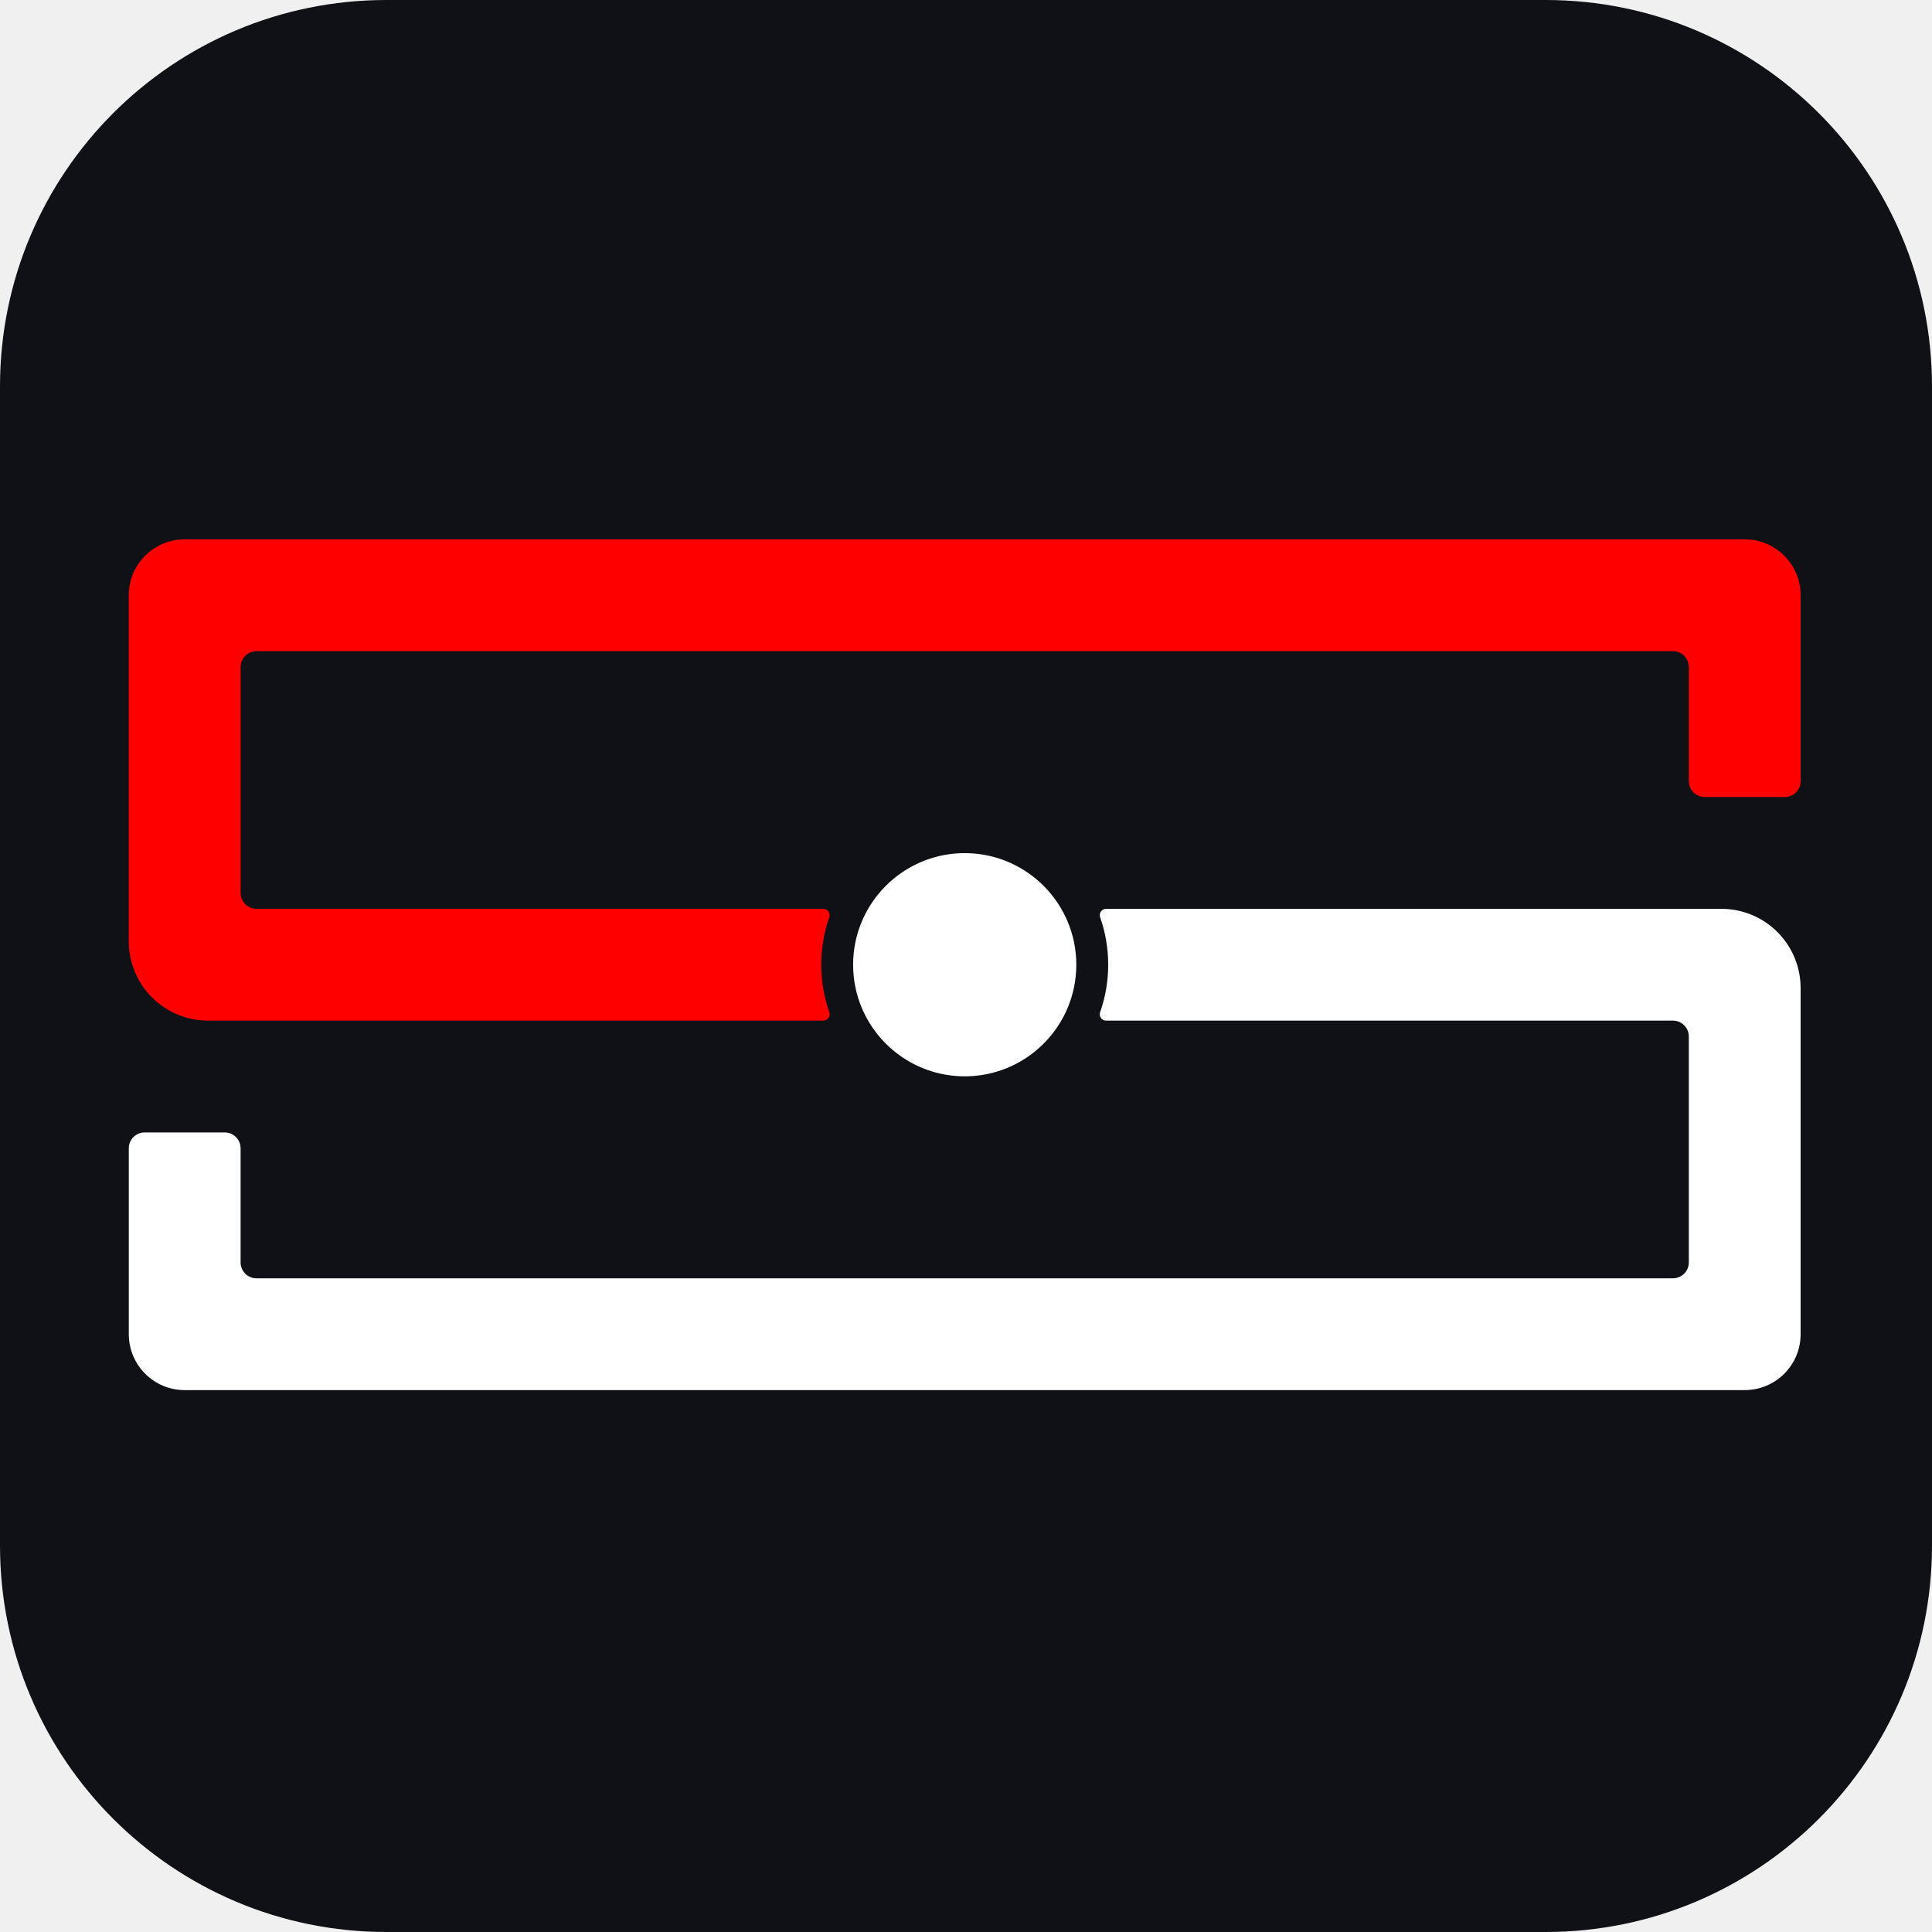
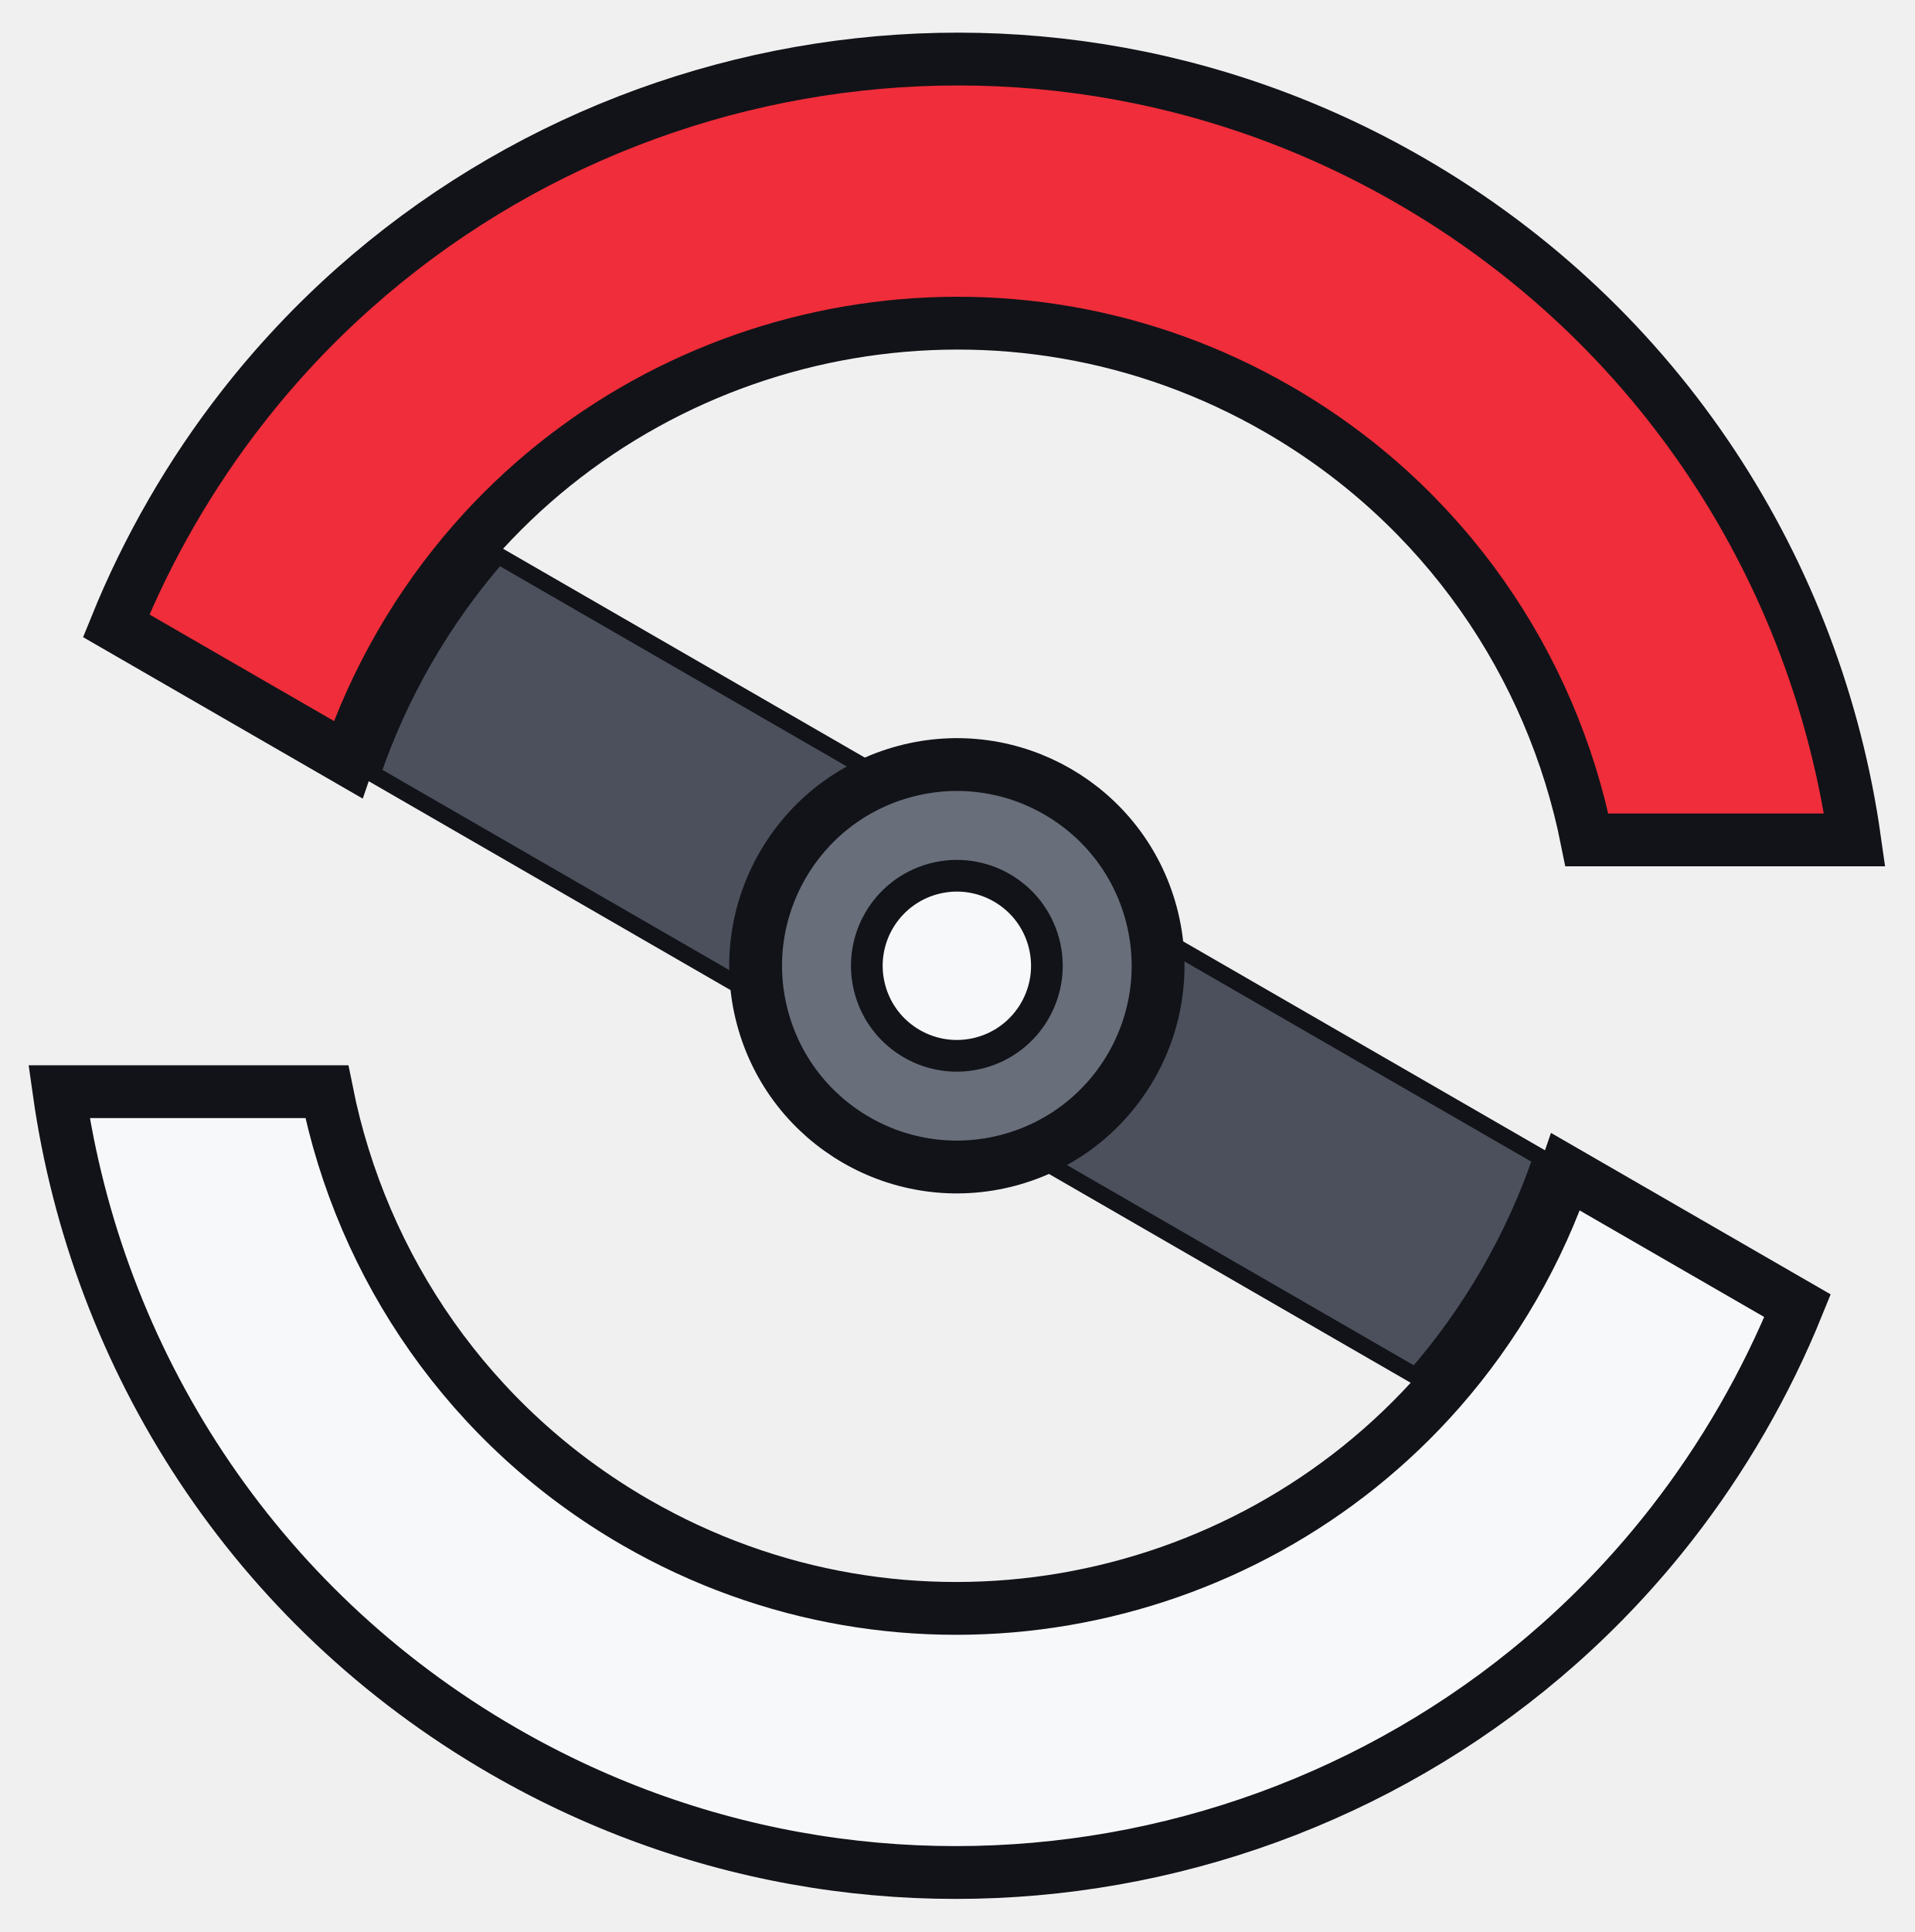
- <svg xmlns="http://www.w3.org/2000/svg" viewBox="0 0 720 720">
-   <rect width="720" height="720" rx="144" fill="#101116" />
-   <svg x="48" y="201" width="624" height="318" viewBox="0 0 624 318" version="1.1" xml:space="preserve" style="fill-rule:evenodd;clip-rule:evenodd;stroke-linejoin:round;stroke-miterlimit:2;">
-     <g transform="matrix(1,0,0,1,-360.8571,-877.8156)">
-       <g id="logo-san-pied" transform="matrix(1,0,0,1,-327.6239,36.34215)">
-         <path d="M718.009,1020.833C710.177,1020.833 702.667,1017.722 697.129,1012.185C691.592,1006.647 688.481,999.137 688.481,991.306L688.481,862.307C688.481,850.801 697.808,841.473 709.314,841.473L1290.686,841.473C1302.192,841.473 1311.519,850.801 1311.519,862.307L1311.519,931.594C1311.519,934.856 1308.875,937.5 1305.614,937.5C1297.686,937.5 1283.685,937.5 1275.758,937.5C1274.192,937.5 1272.69,936.878 1271.582,935.77C1270.475,934.663 1269.852,933.161 1269.852,931.594C1269.852,921.141 1269.852,899.499 1269.852,889.046C1269.852,887.479 1269.23,885.977 1268.123,884.87C1267.015,883.762 1265.513,883.14 1263.947,883.14C1209.186,883.14 790.814,883.14 736.053,883.14C734.487,883.14 732.985,883.762 731.877,884.87C730.77,885.977 730.148,887.479 730.148,889.046C730.148,906.23 730.148,956.077 730.148,973.261C730.148,974.827 730.77,976.329 731.877,977.437C732.985,978.544 734.487,979.167 736.053,979.167C768.272,979.167 922.29,979.167 947.307,979.167C948.077,979.167 948.798,979.542 949.24,980.172C949.683,980.803 949.79,981.609 949.528,982.333C947.582,987.863 946.528,993.809 946.528,1000C946.528,1006.191 947.582,1012.137 949.521,1017.67C949.782,1018.391 949.675,1019.195 949.234,1019.823C948.794,1020.451 948.074,1020.825 947.307,1020.825C923.373,1020.833 780.708,1020.833 718.009,1020.833Z" style="fill:rgb(255,0,0);" />
-         <g transform="matrix(0.898994,0,0,0.898994,395.5376,68.33418)">
-           <path d="M626.116,1036.342C626.116,1029.95 627.415,1023.859 629.764,1018.319C636.796,1001.73 653.237,990.082 672.376,990.082C691.516,990.082 707.956,1001.73 714.988,1018.319C717.337,1023.859 718.636,1029.95 718.636,1036.342C718.636,1042.734 717.337,1048.825 714.988,1054.366C707.956,1070.954 691.516,1082.602 672.376,1082.602C653.237,1082.602 636.796,1070.954 629.764,1054.366C627.415,1048.825 626.116,1042.734 626.116,1036.342Z" style="fill:white;" />
+ <svg xmlns="http://www.w3.org/2000/svg" width="100%" height="100%" viewBox="0 0 755 762" version="1.1" xml:space="preserve" style="fill-rule:evenodd;clip-rule:evenodd;stroke-miterlimit:1.5;">
+   <g transform="matrix(1,0,0,1,-122.6051,-119.0843)">
+     <g>
+       <g transform="matrix(0.866025,0.5,-0.5,0.866025,316.9873,-183.0127)">
+         <g transform="matrix(3.741117,0,0,0.85727,-1276.848,43.92567)">
+           <path d="M408.505,589.919C407.651,571.189 407.204,551.825 407.204,532.008C407.204,512.181 407.652,492.808 408.506,474.071L541.396,474.071C542.251,492.808 542.699,512.181 542.699,532.008C542.699,551.825 542.251,571.189 541.397,589.919L408.505,589.919Z" style="fill:rgb(75,80,92);stroke:rgb(17,19,24);stroke-width:7.68px;" />
        </g>
-         <path d="M1050.479,982.33C1050.218,981.609 1050.325,980.805 1050.766,980.177C1051.206,979.549 1051.926,979.175 1052.693,979.175C1076.627,979.167 1219.292,979.167 1281.991,979.167C1289.823,979.167 1297.333,982.278 1302.871,987.815C1308.408,993.353 1311.519,1000.863 1311.519,1008.694L1311.519,1137.693C1311.519,1149.199 1302.192,1158.527 1290.686,1158.527L709.314,1158.527C697.808,1158.527 688.481,1149.199 688.481,1137.693L688.481,1068.406C688.481,1065.144 691.125,1062.5 694.386,1062.5C702.314,1062.5 716.315,1062.5 724.242,1062.5C727.504,1062.5 730.148,1065.144 730.148,1068.406C730.148,1078.859 730.148,1100.501 730.148,1110.954C730.148,1112.521 730.77,1114.023 731.877,1115.13C732.985,1116.238 734.487,1116.86 736.053,1116.86C790.814,1116.86 1209.186,1116.86 1263.947,1116.86C1265.513,1116.86 1267.015,1116.238 1268.123,1115.13C1269.23,1114.023 1269.852,1112.521 1269.852,1110.954C1269.852,1093.77 1269.852,1043.923 1269.852,1026.739C1269.852,1025.173 1269.23,1023.671 1268.123,1022.563C1267.015,1021.456 1265.513,1020.833 1263.947,1020.833C1231.728,1020.833 1077.71,1020.833 1052.693,1020.833C1051.923,1020.833 1051.202,1020.458 1050.76,1019.828C1050.317,1019.197 1050.21,1018.391 1050.472,1017.667C1052.418,1012.137 1053.472,1006.191 1053.472,1000C1053.472,993.809 1052.418,987.863 1050.479,982.33Z" style="fill:white;" />
+         <path d="M145.807,549.646C143.549,533.418 142.382,516.844 142.382,500C142.382,483.148 143.55,466.566 145.81,450.332C170.016,276.43 319.477,142.382 500,142.382C614.416,142.382 716.355,196.23 781.833,279.945L690.373,332.75C643.909,279.914 575.82,246.549 500,246.549C377.113,246.549 274.535,334.195 251.422,450.332C248.225,466.395 246.549,483.003 246.549,500C246.549,516.989 248.224,533.589 251.418,549.646L145.807,549.646Z" style="fill:rgb(240,45,58);stroke:rgb(17,19,24);stroke-width:20.83px;stroke-miterlimit:2;" />
+         <path d="M309.627,667.25C356.091,720.086 424.18,753.451 500,753.451C622.895,753.451 725.478,665.794 748.582,549.646C751.776,533.589 753.451,516.989 753.451,500C753.451,483.003 751.775,466.395 748.578,450.332L854.19,450.332C856.45,466.566 857.618,483.148 857.618,500C857.618,516.844 856.451,533.418 854.193,549.646C829.996,723.559 680.53,857.618 500,857.618C385.584,857.618 283.645,803.77 218.167,720.055L309.627,667.25Z" style="fill:rgb(247,248,250);stroke:rgb(17,19,24);stroke-width:20.83px;stroke-miterlimit:2;" />
+         <g transform="matrix(0.623978,0.623978,-0.623978,0.623978,523.3189,-126.8602)">
+           <circle cx="483.624" cy="520.996" r="89.919" style="fill:rgb(104,110,122);stroke:rgb(17,19,24);stroke-width:23.61px;" />
+         </g>
+         <g transform="matrix(0.279202,0.279202,-0.279202,0.279202,510.4342,219.5082)">
+           <circle cx="483.624" cy="520.996" r="89.919" style="fill:rgb(247,248,250);stroke:rgb(17,19,24);stroke-width:31.66px;" />
+         </g>
      </g>
    </g>
-   </svg>
+   </g>
</svg>
